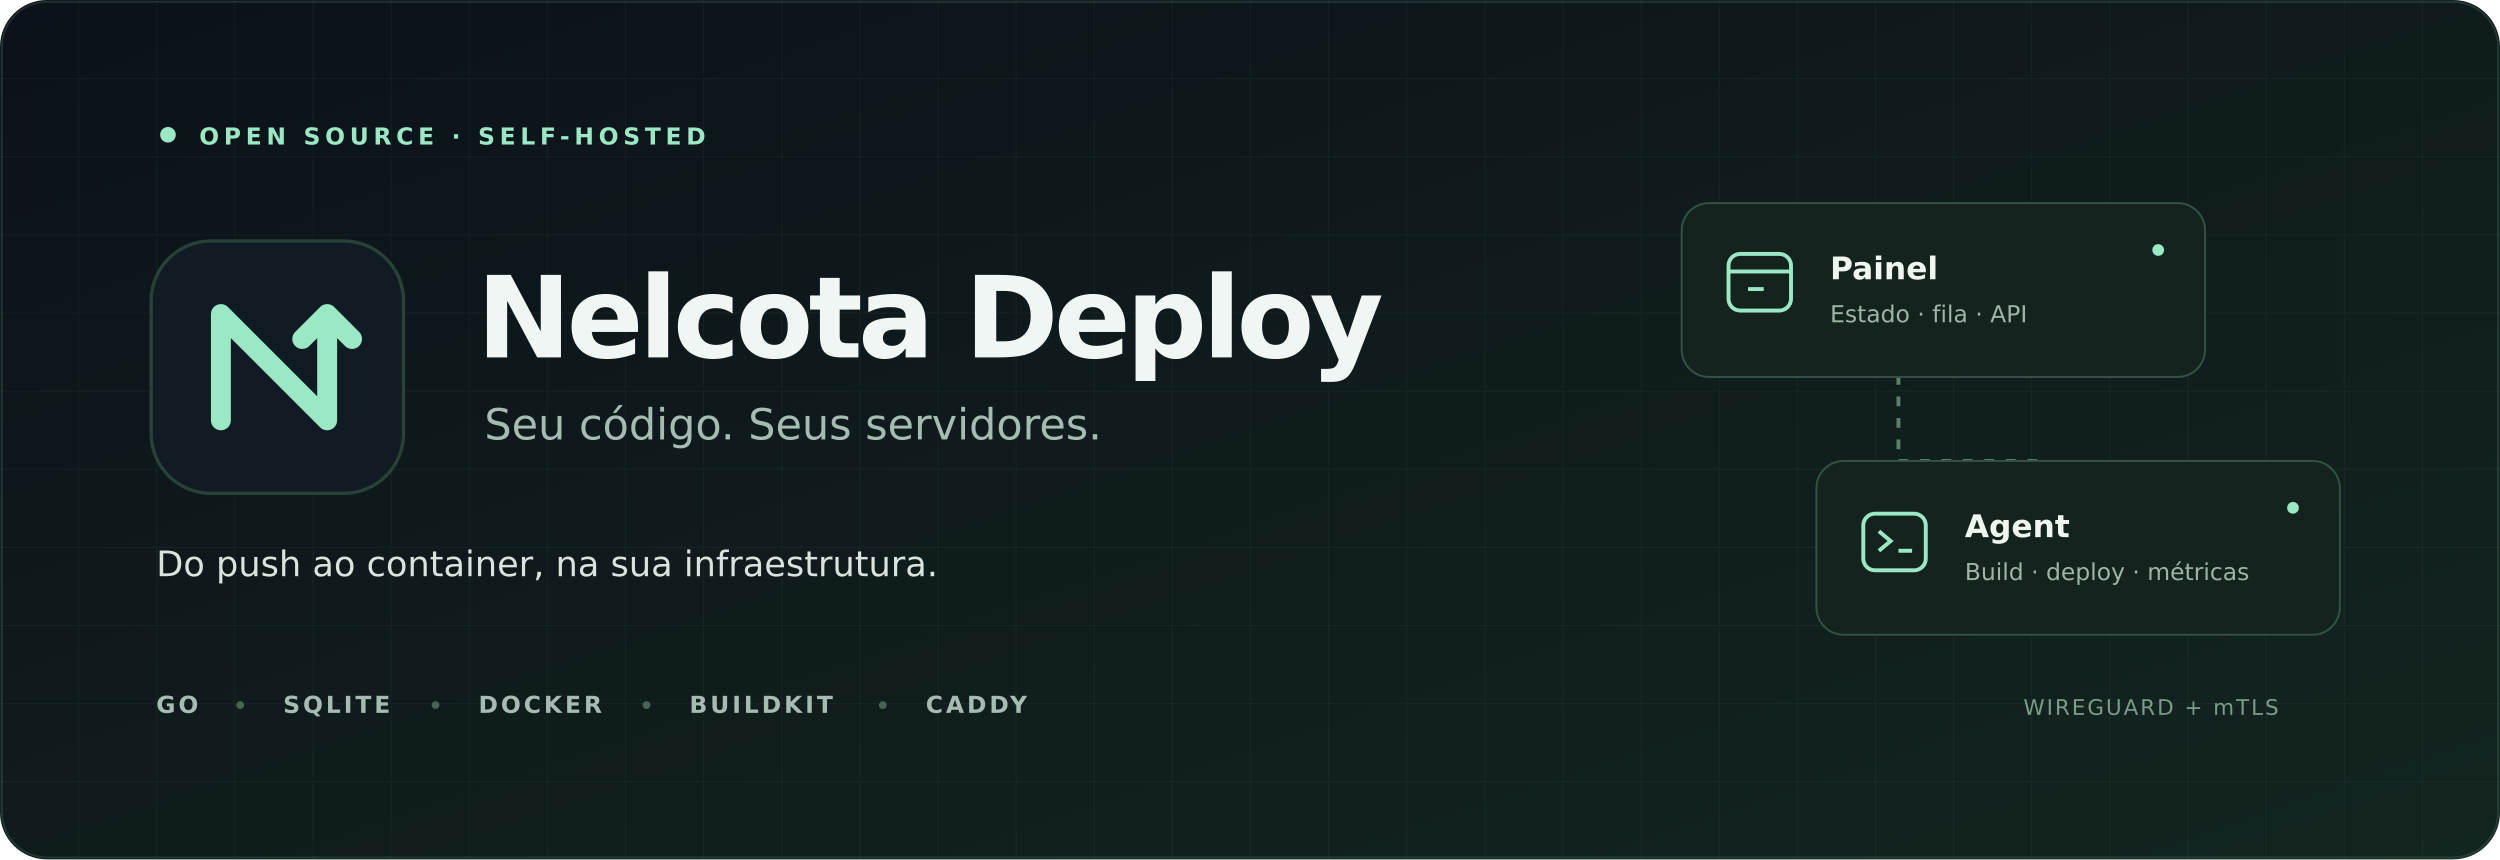
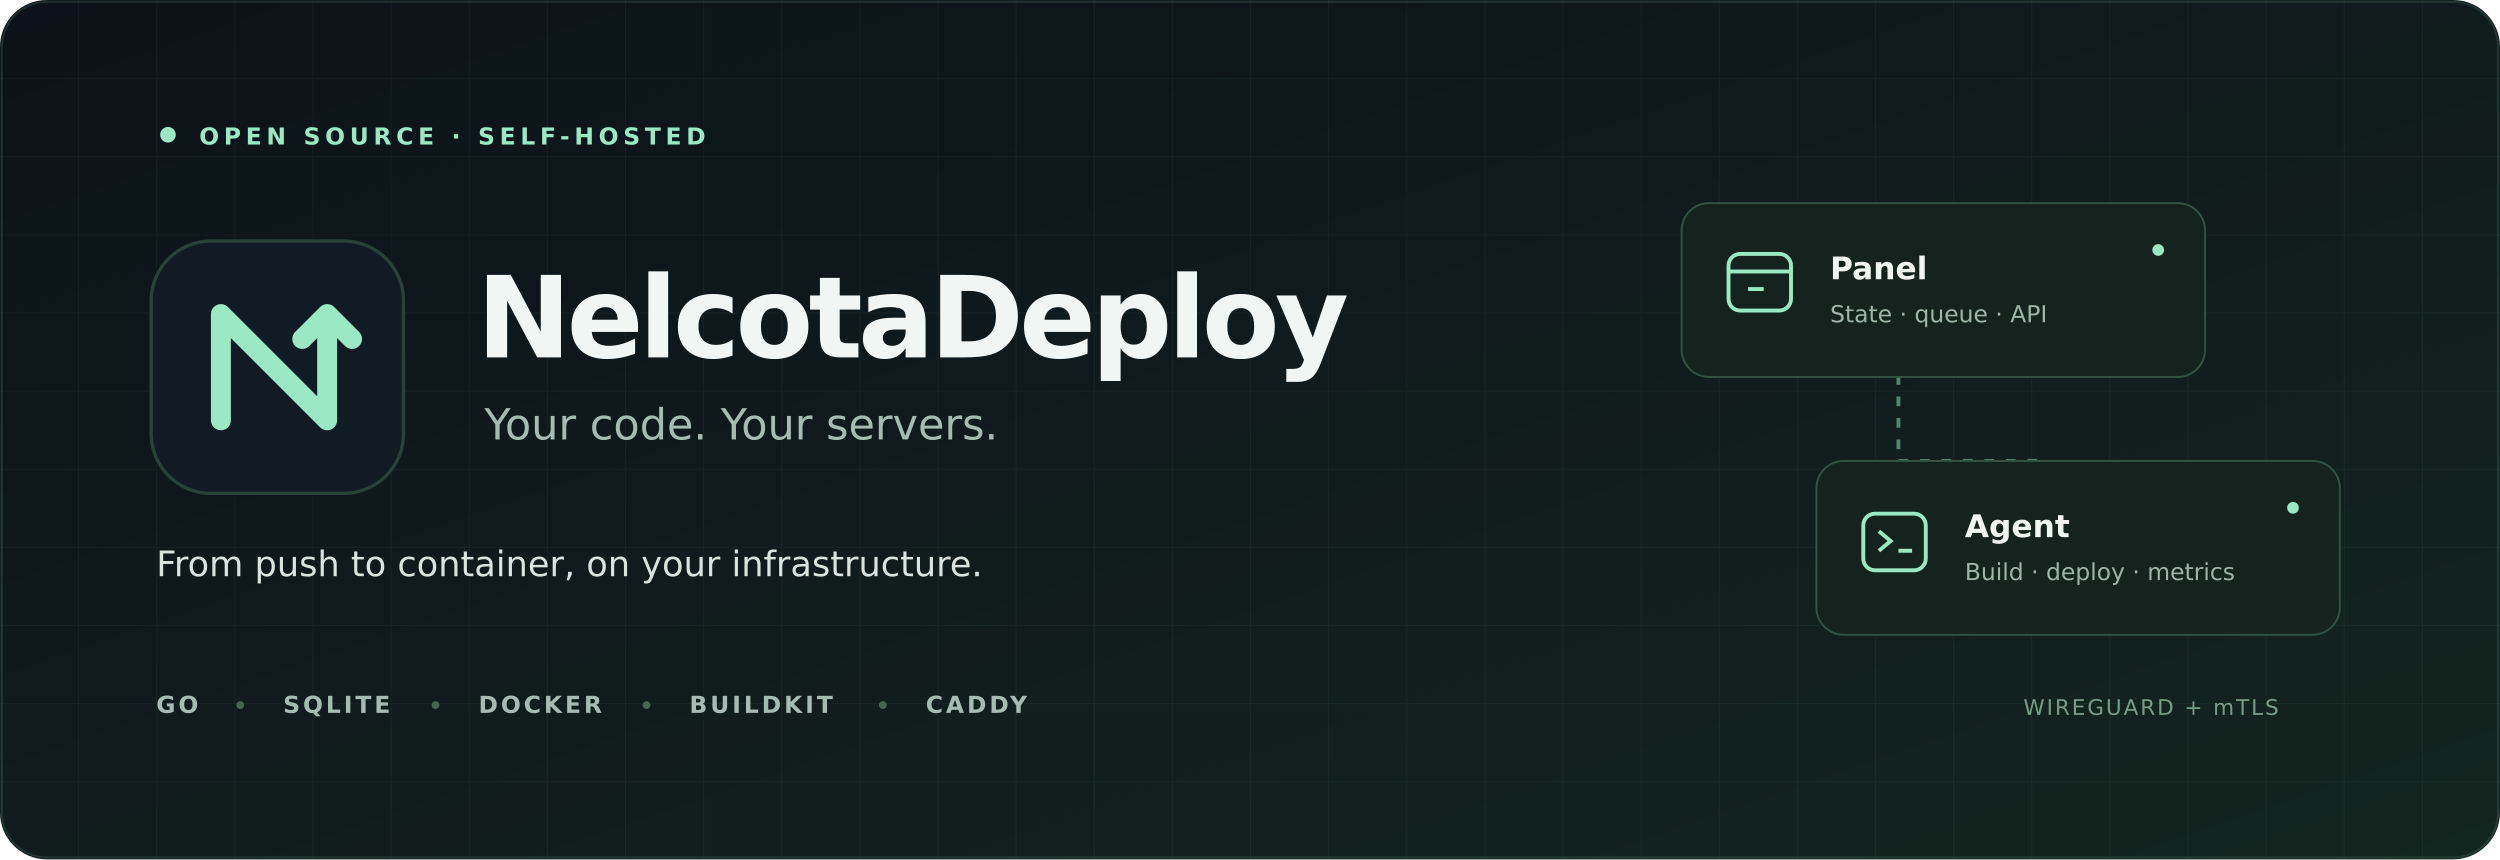
<svg xmlns="http://www.w3.org/2000/svg" width="1280" height="440" viewBox="0 0 1280 440" role="img" aria-labelledby="title desc">
  <defs>
    <linearGradient id="bg" x2="1" y2="1">
      <stop stop-color="#0b1219" />
      <stop offset="1" stop-color="#13251f" />
    </linearGradient>
    <pattern id="grid" width="40" height="40" patternUnits="userSpaceOnUse">
      <path d="M40 0H0v40" fill="none" stroke="#9be8c5" stroke-opacity=".045" />
    </pattern>
  </defs>
  <rect width="1280" height="440" rx="24" fill="url(#bg)" />
  <rect width="1280" height="440" rx="24" fill="url(#grid)" />
  <rect x="1" y="1" width="1278" height="438" rx="23" fill="none" stroke="#9be8c5" stroke-opacity=".13" />
  <g font-family="DejaVu Sans, Arial, sans-serif">
    <circle cx="86" cy="69" r="4" fill="#9be8c5" />
    <text x="102" y="74" fill="#9be8c5" font-size="12" font-weight="600" letter-spacing="2.4">OPEN SOURCE · SELF-HOSTED</text>
    <g transform="translate(74 120) scale(.85)">
      <rect x="4" y="4" width="152" height="152" rx="36" fill="#101b23" stroke="#284238" stroke-width="2" />
      <path d="M46 112V48l64 64V48m-15 15 15-15 15 15" fill="none" stroke="#9be8c5" stroke-width="12" stroke-linecap="round" stroke-linejoin="round" />
    </g>
-     <text x="244" y="183" fill="#f0f6f3" font-size="58" font-weight="700" letter-spacing="-2.4">Nelcota Deploy</text>
-     <text x="248" y="225" fill="#a6bcb2" font-size="22">Seu código. Seus servidores.</text>
-     <text x="80" y="295" fill="#d9e4de" font-size="18">Do push ao container, na sua infraestrutura.</text>
+     <text x="244" y="183" fill="#f0f6f3" font-size="58" font-weight="700" letter-spacing="-2.4">NelcotaDeploy</text>
+     <text x="248" y="225" fill="#a6bcb2" font-size="22">Your code. Your servers.</text>
+     <text x="80" y="295" fill="#d9e4de" font-size="18">From push to container, on your infrastructure.</text>
    <g fill="#a6bcb2" font-size="12" font-weight="600" letter-spacing="1.5">
      <text x="80" y="365">GO</text>
      <circle cx="123" cy="361" r="2" fill="#496354" />
      <text x="145" y="365">SQLITE</text>
      <circle cx="223" cy="361" r="2" fill="#496354" />
      <text x="245" y="365">DOCKER</text>
      <circle cx="331" cy="361" r="2" fill="#496354" />
      <text x="353" y="365">BUILDKIT</text>
      <circle cx="452" cy="361" r="2" fill="#496354" />
      <text x="474" y="365">CADDY</text>
    </g>
    <path d="M972 192v44h72" fill="none" stroke="#56836b" stroke-width="2" stroke-dasharray="5 6" />
    <rect x="861" y="104" width="268" height="89" rx="14" fill="#14231e" stroke="#345241" />
    <rect x="885" y="130" width="32" height="29" rx="6" fill="none" stroke="#9be8c5" stroke-width="2" />
    <path d="M885 139h32m-22 9h8" stroke="#9be8c5" stroke-width="2" />
-     <text x="937" y="143" fill="#eff6f1" font-size="16" font-weight="600">Painel</text>
-     <text x="937" y="165" fill="#9eb5a8" font-size="12">Estado · fila · API</text>
+     <text x="937" y="143" fill="#eff6f1" font-size="16" font-weight="600">Panel</text>
+     <text x="937" y="165" fill="#9eb5a8" font-size="12">State · queue · API</text>
    <rect x="930" y="236" width="268" height="89" rx="14" fill="#14231e" stroke="#345241" />
    <rect x="954" y="263" width="32" height="29" rx="6" fill="none" stroke="#9be8c5" stroke-width="2" />
    <path d="m962 272 6 5-6 5m10 0h7" fill="none" stroke="#9be8c5" stroke-width="2" />
    <text x="1006" y="275" fill="#eff6f1" font-size="16" font-weight="600">Agent</text>
-     <text x="1006" y="297" fill="#9eb5a8" font-size="12">Build · deploy · métricas</text>
+     <text x="1006" y="297" fill="#9eb5a8" font-size="12">Build · deploy · metrics</text>
    <circle cx="1105" cy="128" r="3" fill="#9be8c5" />
    <circle cx="1174" cy="260" r="3" fill="#9be8c5" />
    <text x="1036" y="366" fill="#7a9d87" font-size="11" letter-spacing="1">WIREGUARD + mTLS</text>
  </g>
</svg>
